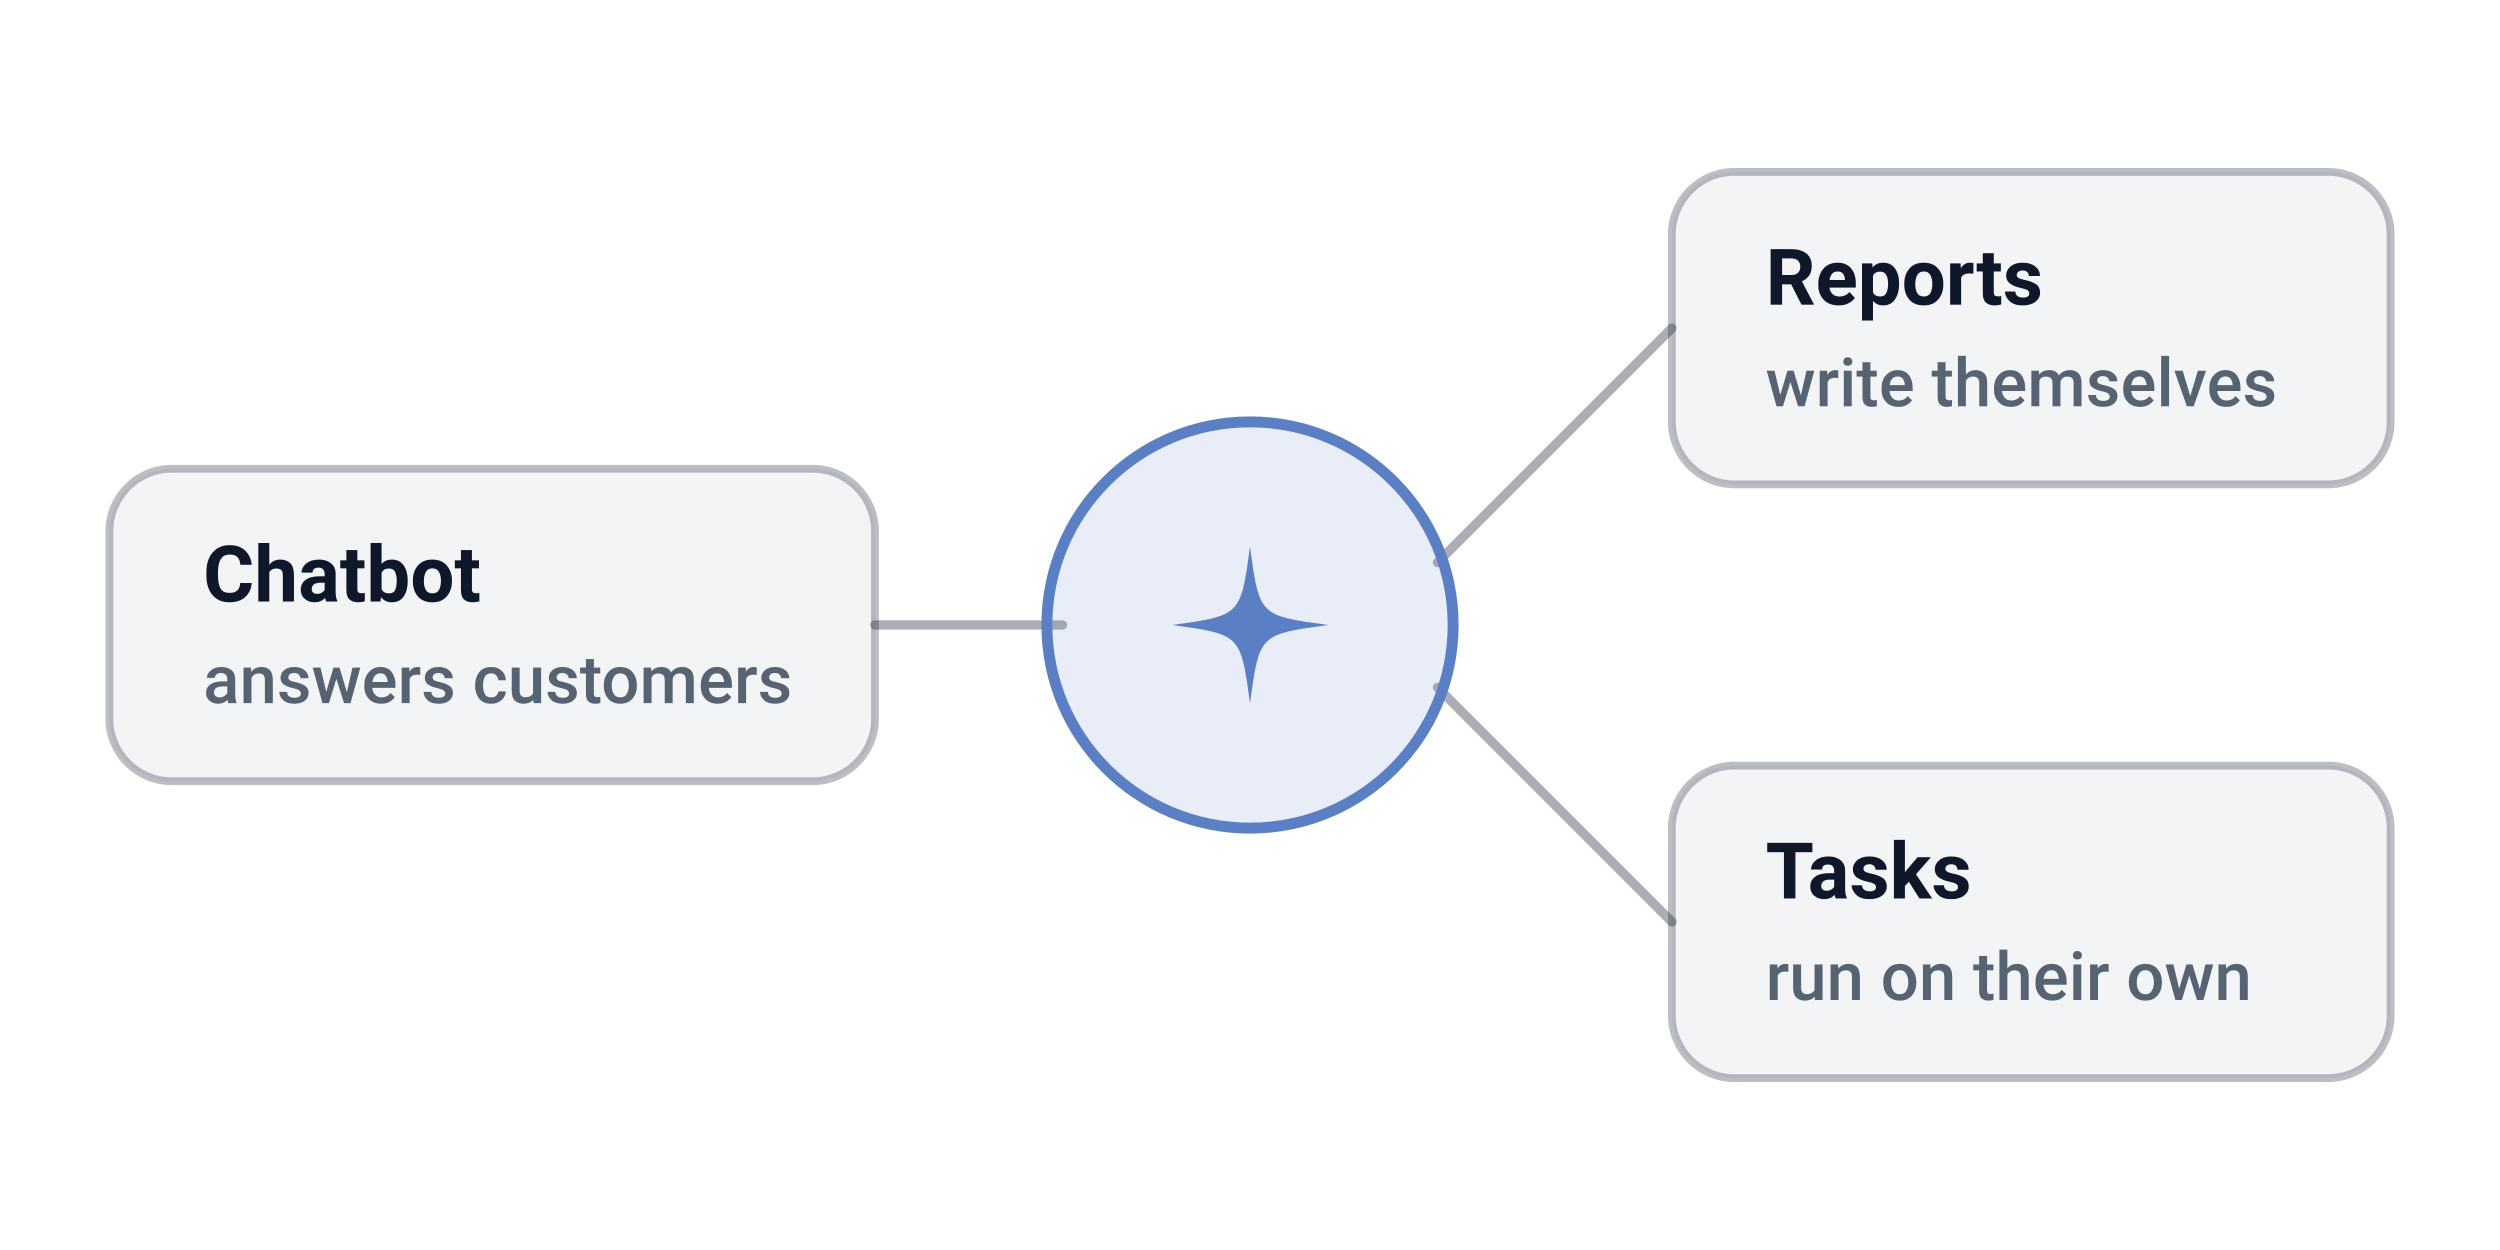
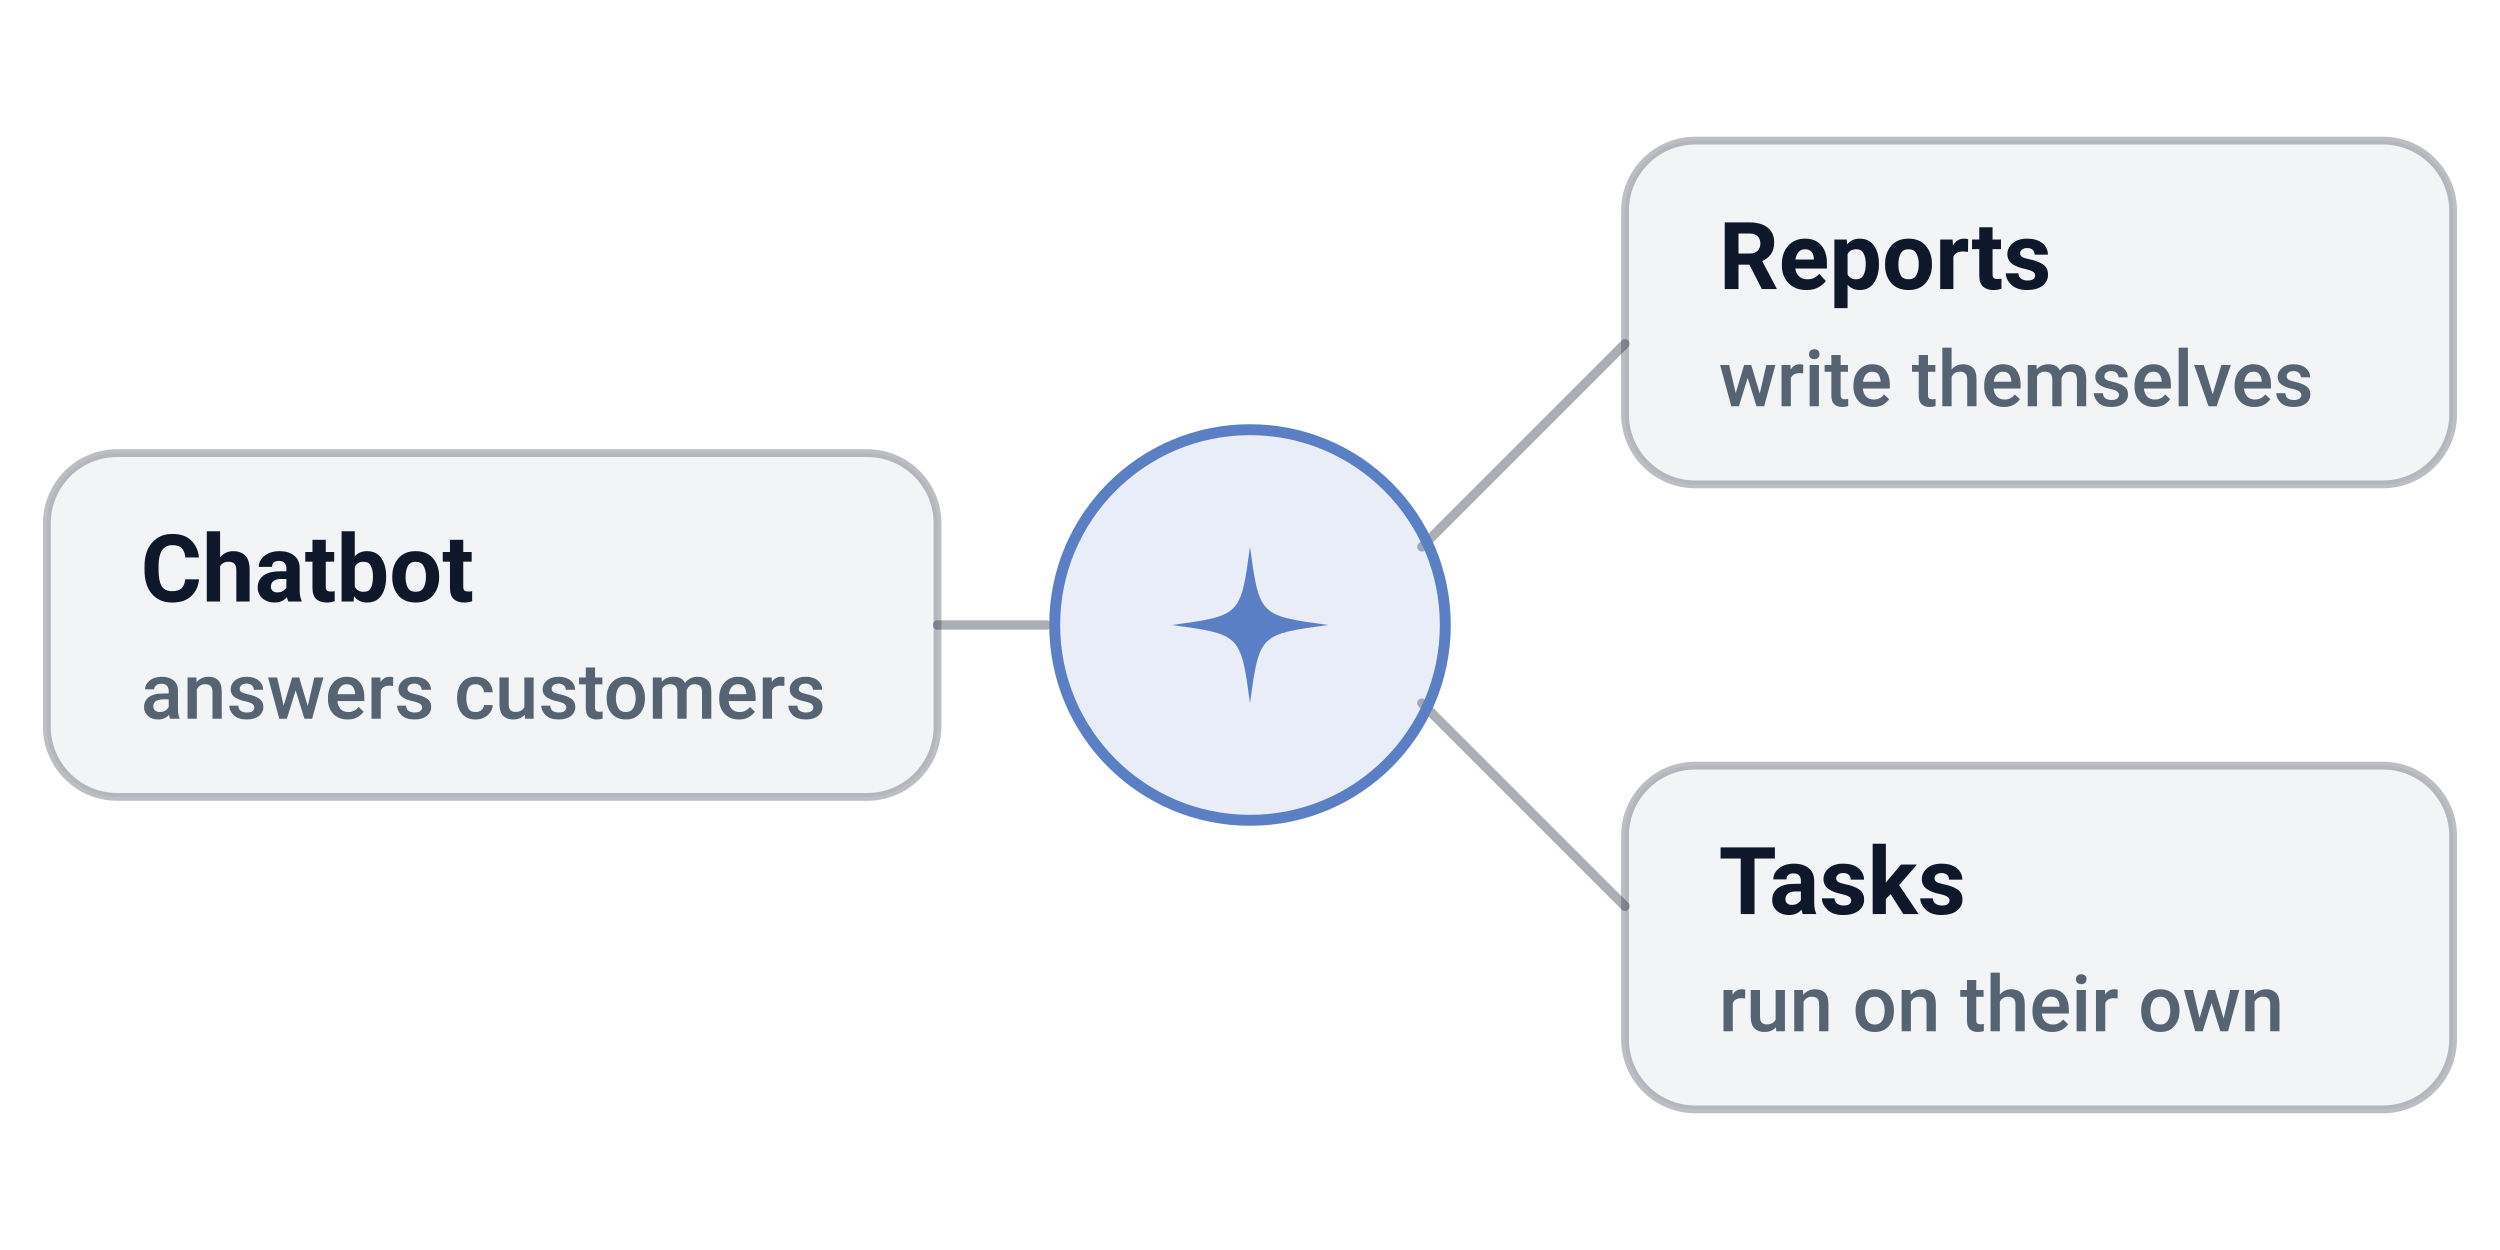
<svg xmlns="http://www.w3.org/2000/svg" width="320" height="160" viewBox="0 0 320 160" fill="none" stroke-linecap="round" stroke-linejoin="round">
-   <path d="M136 80 H 112 M184 72 L 214 42 M184 88 L 214 118" stroke="#0f172a" stroke-opacity="0.35" stroke-width="1.2" />
-   <circle cx="160" cy="80" r="26" fill="#5b7fc4" fill-opacity=".14" stroke="#5b7fc4" stroke-width="1.4" />
+   <path d="M134 80 H 120 M182 70 L 208 44 M182 90 L 208 116" stroke="#0f172a" stroke-opacity="0.35" stroke-width="1.2" />
+   <circle cx="160" cy="80" r="25" fill="#5b7fc4" fill-opacity=".14" stroke="#5b7fc4" stroke-width="1.4" />
  <path d="M160 70C161.2 78.8 161.2 78.8 170 80C161.2 81.2 161.2 81.2 160 90C158.8 81.2 158.8 81.2 150 80C158.8 78.8 158.8 78.8 160 70Z" fill="#5b7fc4" />
-   <rect x="14" y="60" width="98" height="40" rx="8" fill="#0f172a" fill-opacity=".05" stroke="#0f172a" stroke-opacity=".28" />
-   <text x="26" y="77" font-family="ui-sans-serif, system-ui, -apple-system, 'Segoe UI', Roboto, Helvetica, Arial, sans-serif" font-size="10" font-weight="600" fill="#0f172a" text-anchor="start">Chatbot</text>
-   <text x="26" y="90" font-family="ui-sans-serif, system-ui, -apple-system, 'Segoe UI', Roboto, Helvetica, Arial, sans-serif" font-size="8.6" font-weight="500" fill="#566372" text-anchor="start">answers customers</text>
-   <rect x="214" y="22" width="92" height="40" rx="8" fill="#0f172a" fill-opacity=".05" stroke="#0f172a" stroke-opacity=".28" />
-   <text x="226" y="39" font-family="ui-sans-serif, system-ui, -apple-system, 'Segoe UI', Roboto, Helvetica, Arial, sans-serif" font-size="10" font-weight="600" fill="#0f172a" text-anchor="start">Reports</text>
-   <text x="226" y="52" font-family="ui-sans-serif, system-ui, -apple-system, 'Segoe UI', Roboto, Helvetica, Arial, sans-serif" font-size="8.6" font-weight="500" fill="#566372" text-anchor="start">write themselves</text>
-   <rect x="214" y="98" width="92" height="40" rx="8" fill="#0f172a" fill-opacity=".05" stroke="#0f172a" stroke-opacity=".28" />
-   <text x="226" y="115" font-family="ui-sans-serif, system-ui, -apple-system, 'Segoe UI', Roboto, Helvetica, Arial, sans-serif" font-size="10" font-weight="600" fill="#0f172a" text-anchor="start">Tasks</text>
-   <text x="226" y="128" font-family="ui-sans-serif, system-ui, -apple-system, 'Segoe UI', Roboto, Helvetica, Arial, sans-serif" font-size="8.6" font-weight="500" fill="#566372" text-anchor="start">run on their own</text>
+   <rect x="6" y="58" width="114" height="44" rx="9" fill="#0f172a" fill-opacity=".05" stroke="#0f172a" stroke-opacity=".28" />
+   <text x="18" y="77" font-family="ui-sans-serif, system-ui, -apple-system, 'Segoe UI', Roboto, Helvetica, Arial, sans-serif" font-size="12" font-weight="600" fill="#0f172a" text-anchor="start">Chatbot</text>
+   <text x="18" y="92" font-family="ui-sans-serif, system-ui, -apple-system, 'Segoe UI', Roboto, Helvetica, Arial, sans-serif" font-size="10" font-weight="500" fill="#566372" text-anchor="start">answers customers</text>
+   <rect x="208" y="18" width="106" height="44" rx="9" fill="#0f172a" fill-opacity=".05" stroke="#0f172a" stroke-opacity=".28" />
+   <text x="220" y="37" font-family="ui-sans-serif, system-ui, -apple-system, 'Segoe UI', Roboto, Helvetica, Arial, sans-serif" font-size="12" font-weight="600" fill="#0f172a" text-anchor="start">Reports</text>
+   <text x="220" y="52" font-family="ui-sans-serif, system-ui, -apple-system, 'Segoe UI', Roboto, Helvetica, Arial, sans-serif" font-size="10" font-weight="500" fill="#566372" text-anchor="start">write themselves</text>
+   <rect x="208" y="98" width="106" height="44" rx="9" fill="#0f172a" fill-opacity=".05" stroke="#0f172a" stroke-opacity=".28" />
+   <text x="220" y="117" font-family="ui-sans-serif, system-ui, -apple-system, 'Segoe UI', Roboto, Helvetica, Arial, sans-serif" font-size="12" font-weight="600" fill="#0f172a" text-anchor="start">Tasks</text>
+   <text x="220" y="132" font-family="ui-sans-serif, system-ui, -apple-system, 'Segoe UI', Roboto, Helvetica, Arial, sans-serif" font-size="10" font-weight="500" fill="#566372" text-anchor="start">run on their own</text>
</svg>
